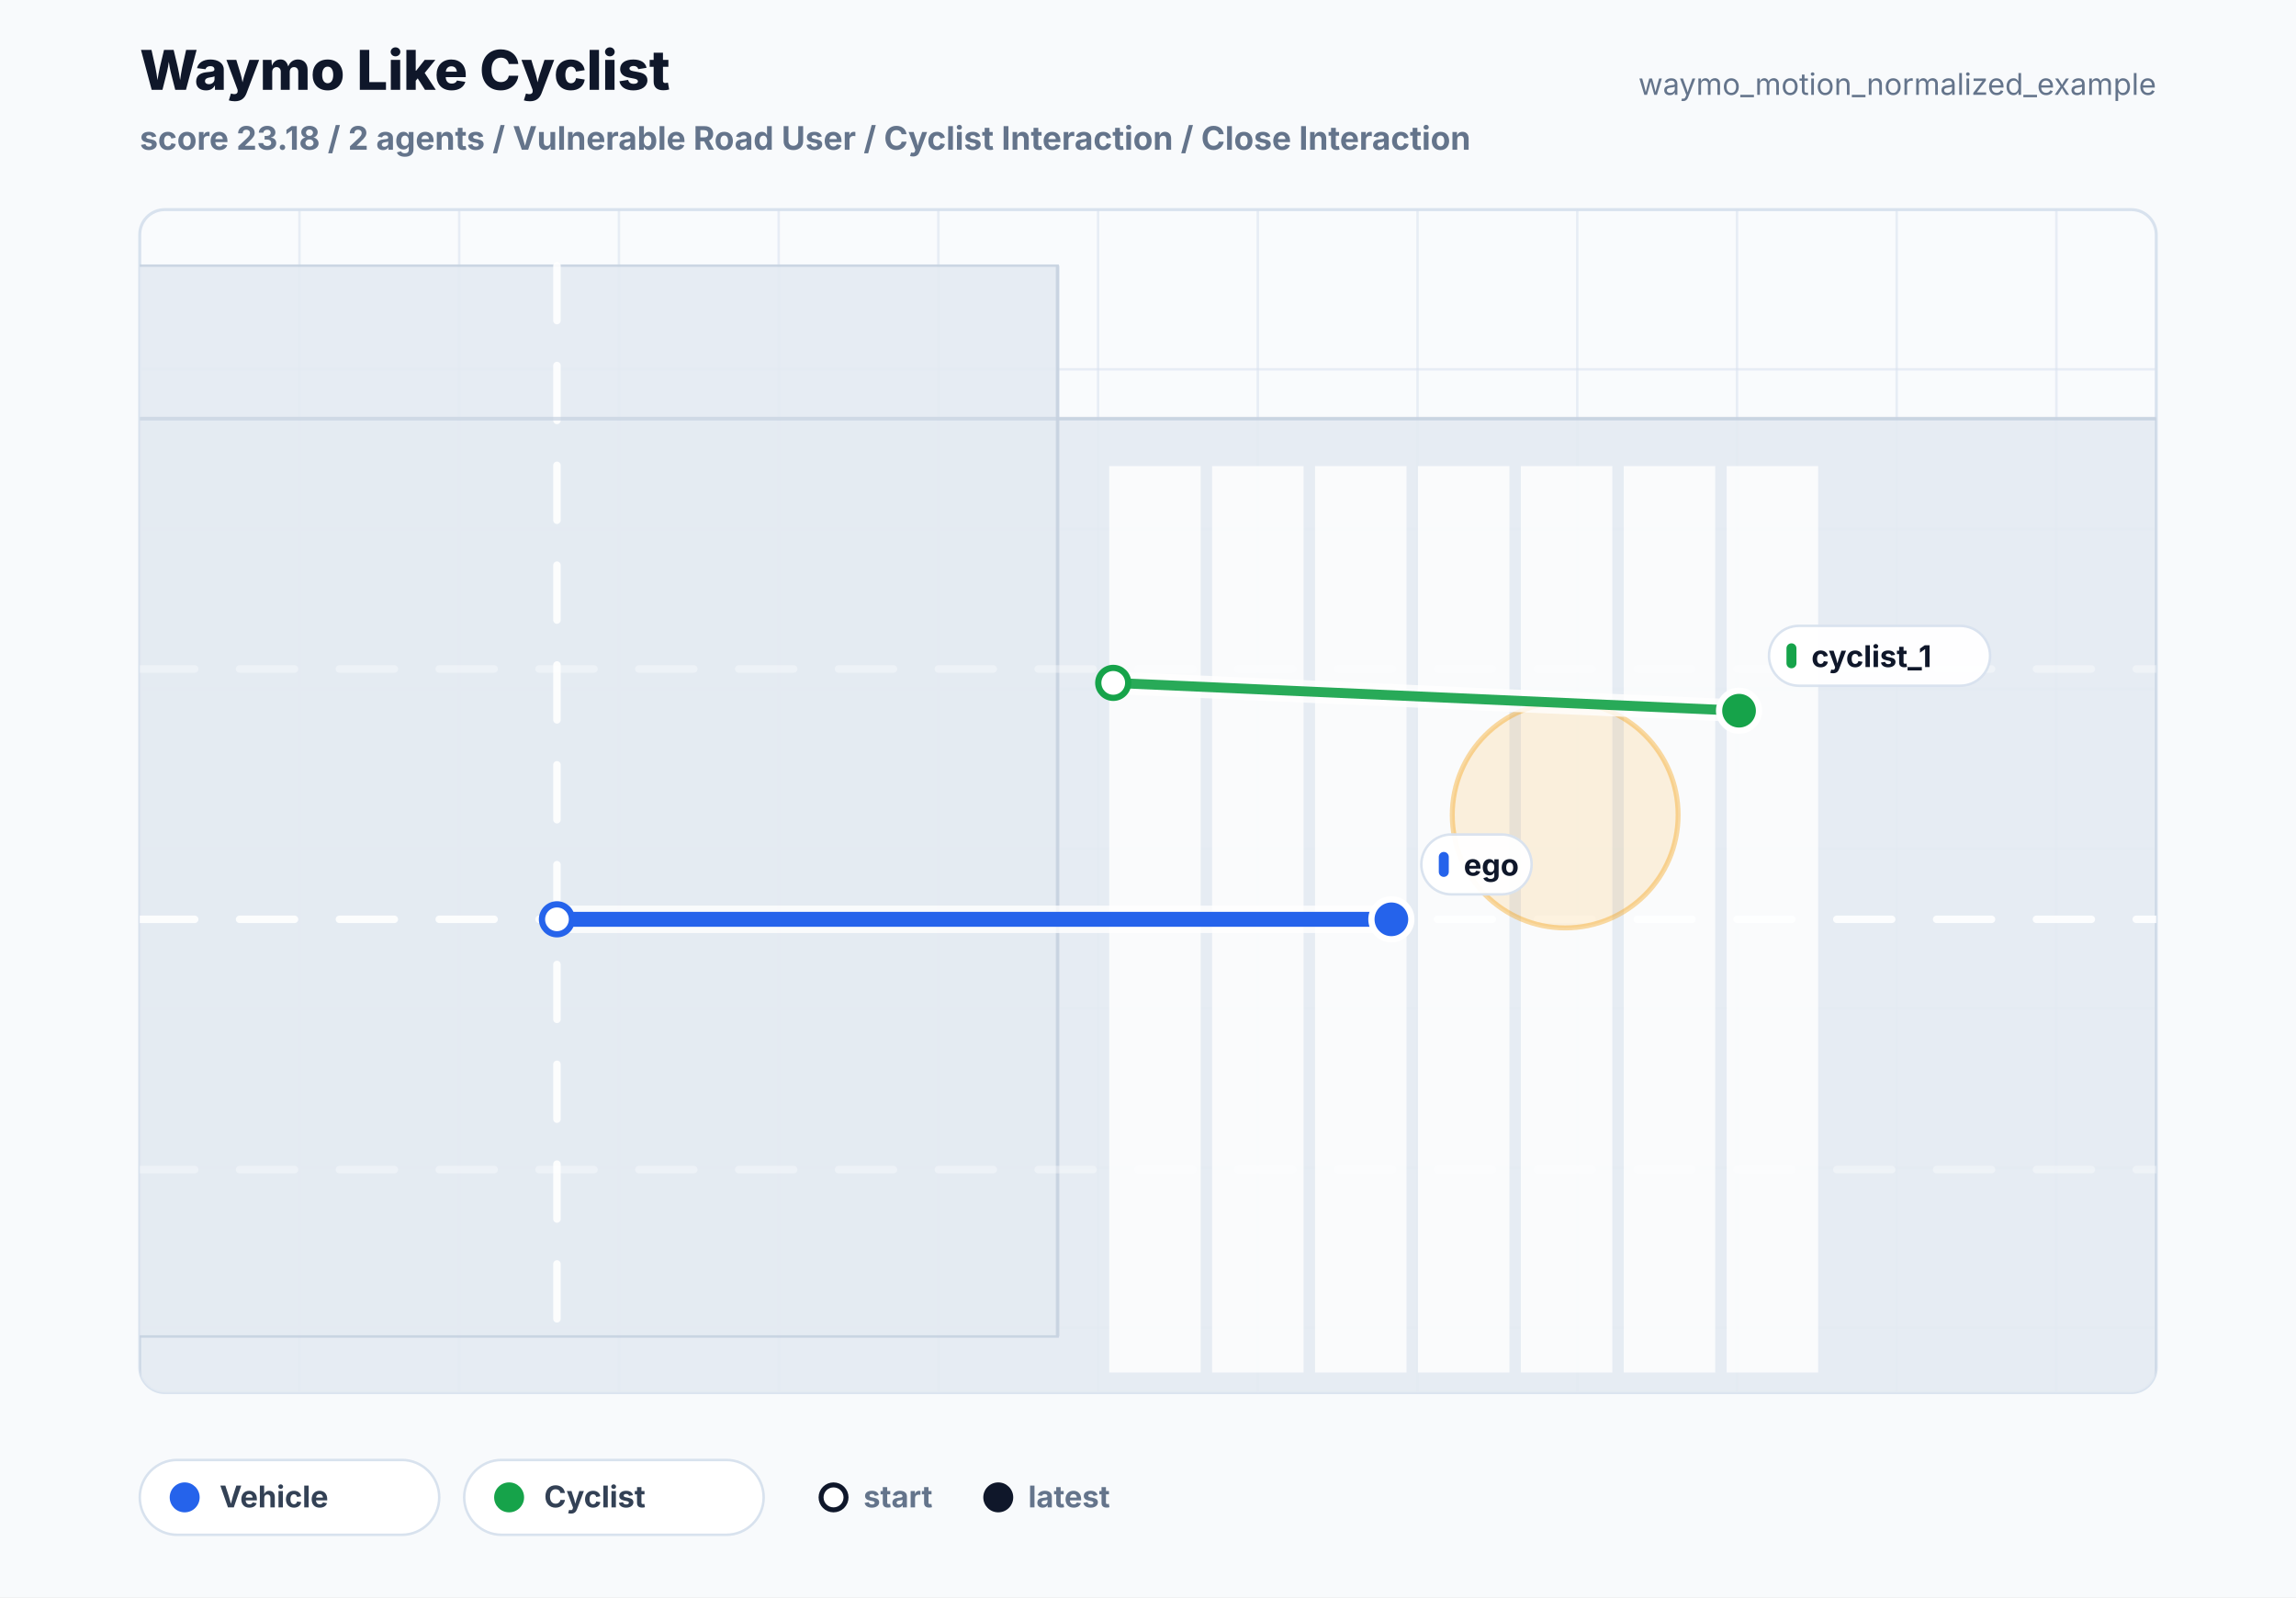
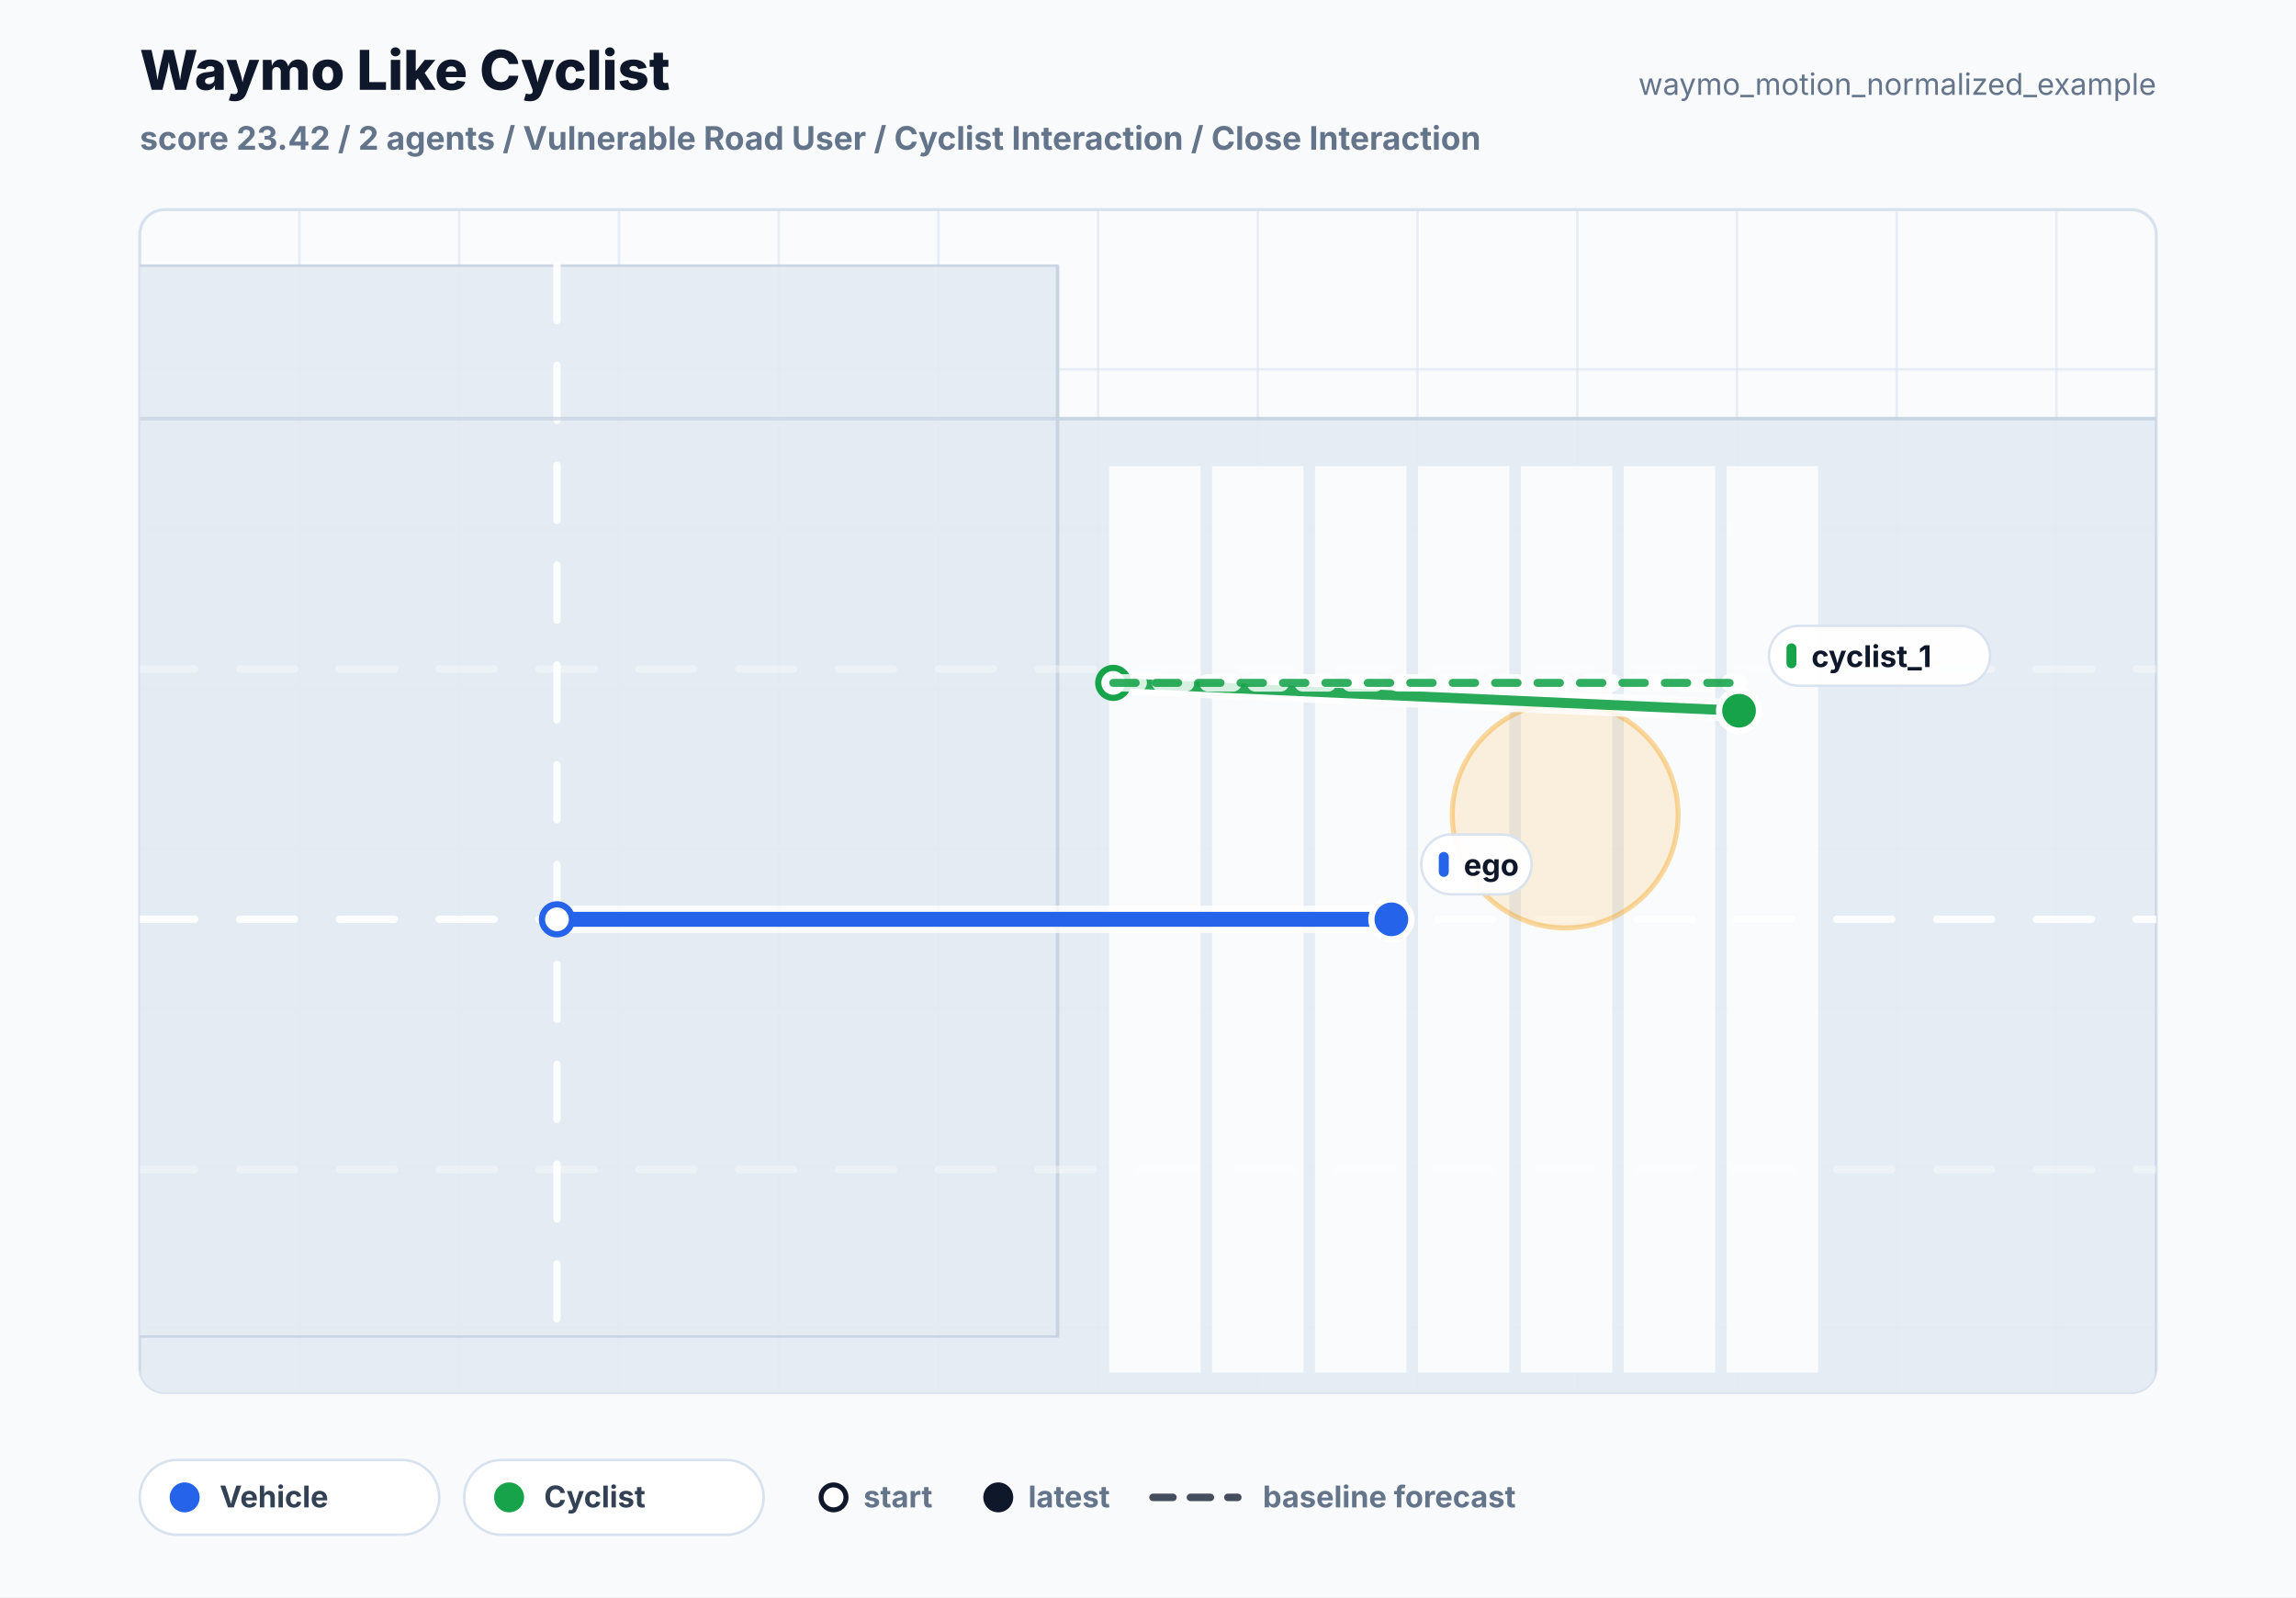
<svg xmlns="http://www.w3.org/2000/svg" width="920" height="640" viewBox="0 0 920 640" role="img">
  <defs>
    <clipPath id="scenario-plot-clip">
      <rect x="56" y="84" width="808" height="474" rx="10" />
    </clipPath>
  </defs>
  <rect x="0" y="0" width="920" height="640" fill="#f8fafc" />
  <text x="56" y="36" fill="#0f172a" font-size="22" font-family="Inter, Arial, sans-serif" font-weight="800">Waymo Like Cyclist</text>
-   <text x="56" y="60" fill="#64748b" font-size="13" font-family="Inter, Arial, sans-serif" font-weight="650">score 23.18 / 2 agents / Vulnerable Road User / Cyclist Interaction / Close Interaction</text>
+   <text x="56" y="60" fill="#64748b" font-size="13" font-family="Inter, Arial, sans-serif" font-weight="650">score 23.42 / 2 agents / Vulnerable Road User / Cyclist Interaction / Close Interaction</text>
  <text x="864" y="38" fill="#64748b" font-size="12" font-family="Inter, Arial, sans-serif" text-anchor="end">waymo_motion_normalized_example</text>
  <rect x="56" y="84" width="808" height="474" rx="10" fill="#f9fbfd" stroke="#d8e2ee" stroke-width="1.2" />
  <g clip-path="url(#scenario-plot-clip)">
    <line x1="120" y1="84" x2="120" y2="558" stroke="#d7e1ee" stroke-width="1" opacity="0.52" />
    <line x1="184" y1="84" x2="184" y2="558" stroke="#d7e1ee" stroke-width="1" opacity="0.52" />
    <line x1="248" y1="84" x2="248" y2="558" stroke="#d7e1ee" stroke-width="1" opacity="0.52" />
    <line x1="312" y1="84" x2="312" y2="558" stroke="#d7e1ee" stroke-width="1" opacity="0.52" />
    <line x1="376" y1="84" x2="376" y2="558" stroke="#d7e1ee" stroke-width="1" opacity="0.52" />
    <line x1="440" y1="84" x2="440" y2="558" stroke="#d7e1ee" stroke-width="1" opacity="0.52" />
    <line x1="504" y1="84" x2="504" y2="558" stroke="#d7e1ee" stroke-width="1" opacity="0.52" />
    <line x1="568" y1="84" x2="568" y2="558" stroke="#d7e1ee" stroke-width="1" opacity="0.52" />
    <line x1="632" y1="84" x2="632" y2="558" stroke="#d7e1ee" stroke-width="1" opacity="0.52" />
    <line x1="696" y1="84" x2="696" y2="558" stroke="#d7e1ee" stroke-width="1" opacity="0.52" />
    <line x1="760" y1="84" x2="760" y2="558" stroke="#d7e1ee" stroke-width="1" opacity="0.52" />
    <line x1="824" y1="84" x2="824" y2="558" stroke="#d7e1ee" stroke-width="1" opacity="0.52" />
    <line x1="56" y1="148" x2="864" y2="148" stroke="#d7e1ee" stroke-width="1" opacity="0.52" />
    <line x1="56" y1="212" x2="864" y2="212" stroke="#d7e1ee" stroke-width="1" opacity="0.52" />
    <line x1="56" y1="276" x2="864" y2="276" stroke="#d7e1ee" stroke-width="1" opacity="0.52" />
    <line x1="56" y1="340" x2="864" y2="340" stroke="#d7e1ee" stroke-width="1" opacity="0.52" />
    <line x1="56" y1="404" x2="864" y2="404" stroke="#d7e1ee" stroke-width="1" opacity="0.52" />
    <line x1="56" y1="468" x2="864" y2="468" stroke="#d7e1ee" stroke-width="1" opacity="0.52" />
    <line x1="56" y1="532" x2="864" y2="532" stroke="#d7e1ee" stroke-width="1" opacity="0.52" />
    <rect x="56.00" y="167.76" width="808.00" height="401.21" fill="#e4eaf2" stroke="#c7d3e1" stroke-width="1" opacity="0.92" />
    <rect x="22.57" y="106.46" width="401.21" height="429.08" fill="#e4eaf2" stroke="#c7d3e1" stroke-width="1" opacity="0.92" />
    <line x1="56.00" y1="368.37" x2="864.00" y2="368.37" stroke="#ffffff" stroke-width="3" stroke-linecap="round" stroke-dasharray="22 18" opacity="0.88" />
    <line x1="223.17" y1="106.46" x2="223.17" y2="535.54" stroke="#ffffff" stroke-width="3" stroke-linecap="round" stroke-dasharray="22 18" opacity="0.88" />
    <line x1="56.00" y1="167.76" x2="864.00" y2="167.76" stroke="#c7d3e1" stroke-width="1.5" opacity="0.72" />
    <line x1="56.00" y1="568.97" x2="864.00" y2="568.97" stroke="#c7d3e1" stroke-width="1.5" opacity="0.72" />
    <line x1="22.57" y1="106.46" x2="22.57" y2="535.54" stroke="#c7d3e1" stroke-width="1.5" opacity="0.72" />
    <line x1="423.78" y1="106.46" x2="423.78" y2="535.54" stroke="#c7d3e1" stroke-width="1.5" opacity="0.72" />
    <line x1="56.00" y1="268.06" x2="864.00" y2="268.06" stroke="#ffffff" stroke-width="3" stroke-linecap="round" stroke-dasharray="22 18" opacity="0.35" />
    <line x1="56.00" y1="468.67" x2="864.00" y2="468.67" stroke="#ffffff" stroke-width="3" stroke-linecap="round" stroke-dasharray="22 18" opacity="0.35" />
    <rect x="444.95" y="187.26" width="35.66" height="362.21" fill="#ffffff" stroke="#ffffff" stroke-width="1" opacity="0.78" />
    <rect x="486.19" y="187.26" width="35.66" height="362.21" fill="#ffffff" stroke="#ffffff" stroke-width="1" opacity="0.78" />
    <rect x="527.43" y="187.26" width="35.66" height="362.21" fill="#ffffff" stroke="#ffffff" stroke-width="1" opacity="0.78" />
    <rect x="568.66" y="187.26" width="35.66" height="362.21" fill="#ffffff" stroke="#ffffff" stroke-width="1" opacity="0.78" />
    <rect x="609.90" y="187.26" width="35.66" height="362.21" fill="#ffffff" stroke="#ffffff" stroke-width="1" opacity="0.78" />
    <rect x="651.13" y="187.26" width="35.66" height="362.21" fill="#ffffff" stroke="#ffffff" stroke-width="1" opacity="0.78" />
    <rect x="692.37" y="187.26" width="35.66" height="362.21" fill="#ffffff" stroke="#ffffff" stroke-width="1" opacity="0.78" />
    <circle cx="627.17" cy="326.57" r="45.25" fill="#f59e0b" opacity="0.13" />
    <circle cx="627.17" cy="326.57" r="45.25" fill="none" stroke="#f59e0b" stroke-width="2" opacity="0.38" />
    <g class="track track-cyclist">
      <polyline points="446.07,273.63 696.83,284.78" fill="none" stroke="#ffffff" stroke-width="9" stroke-linecap="round" stroke-linejoin="round" opacity="0.78" />
      <polyline points="446.07,273.63 696.83,284.78" fill="none" stroke="#16a34a" stroke-width="4" stroke-linecap="round" stroke-linejoin="round" opacity="0.92" />
      <circle cx="446.07" cy="273.63" r="6" fill="#ffffff" stroke="#16a34a" stroke-width="2.5" />
      <circle cx="696.83" cy="284.78" r="8" fill="#16a34a" stroke="#ffffff" stroke-width="2.5" />
      <rect x="708.83" y="250.78" width="88.60" height="24.00" rx="12" fill="#ffffff" stroke="#d8e2ee" opacity="0.96" />
      <rect x="715.83" y="257.78" width="4" height="10" rx="2" fill="#16a34a" />
      <text x="725.83" y="267.28" fill="#0f172a" font-size="12" font-family="Inter, Arial, sans-serif" font-weight="750">cyclist_1</text>
    </g>
    <g class="track track-vehicle">
      <polyline points="223.17,368.37 557.52,368.37" fill="none" stroke="#ffffff" stroke-width="11" stroke-linecap="round" stroke-linejoin="round" opacity="0.78" />
      <polyline points="223.17,368.37 557.52,368.37" fill="none" stroke="#2563eb" stroke-width="6" stroke-linecap="round" stroke-linejoin="round" opacity="1.0" />
      <circle cx="223.17" cy="368.37" r="6" fill="#ffffff" stroke="#2563eb" stroke-width="2.5" />
      <circle cx="557.52" cy="368.37" r="8" fill="#2563eb" stroke="#ffffff" stroke-width="2.5" />
      <rect x="569.52" y="334.37" width="44.20" height="24.00" rx="12" fill="#ffffff" stroke="#d8e2ee" opacity="0.96" />
      <rect x="576.52" y="341.37" width="4" height="10" rx="2" fill="#2563eb" />
      <text x="586.52" y="350.87" fill="#0f172a" font-size="12" font-family="Inter, Arial, sans-serif" font-weight="750">ego</text>
    </g>
+     <g class="baseline-prediction prediction-cyclist">
+       <polyline points="446.07,273.63 696.83,273.63" fill="none" stroke="#ffffff" stroke-width="7" stroke-linecap="round" stroke-linejoin="round" stroke-dasharray="10 9" opacity="0.82" />
+       <polyline points="446.07,273.63 696.83,273.63" fill="none" stroke="#16a34a" stroke-width="3.2" stroke-linecap="round" stroke-linejoin="round" stroke-dasharray="9 8" opacity="0.88" />
+     </g>
  </g>
  <rect x="56" y="585" width="120" height="30" rx="15" fill="#ffffff" stroke="#d8e2ee" />
  <circle cx="74" cy="600" r="6" fill="#2563eb" />
  <text x="88" y="604" fill="#334155" font-size="12" font-family="Inter, Arial, sans-serif" font-weight="700">Vehicle</text>
  <rect x="186" y="585" width="120" height="30" rx="15" fill="#ffffff" stroke="#d8e2ee" />
  <circle cx="204" cy="600" r="6" fill="#16a34a" />
  <text x="218" y="604" fill="#334155" font-size="12" font-family="Inter, Arial, sans-serif" font-weight="700">Cyclist</text>
  <circle cx="334" cy="600" r="5" fill="#ffffff" stroke="#0f172a" stroke-width="2" />
  <circle cx="400" cy="600" r="6" fill="#0f172a" />
  <text x="346" y="604" fill="#64748b" font-size="12" font-family="Inter, Arial, sans-serif" font-weight="700">start</text>
  <text x="412" y="604" fill="#64748b" font-size="12" font-family="Inter, Arial, sans-serif" font-weight="700">latest</text>
+   <line x1="462" y1="600" x2="496" y2="600" stroke="#0f172a" stroke-width="3" stroke-linecap="round" stroke-dasharray="8 7" opacity="0.76" />
+   <text x="506" y="604" fill="#64748b" font-size="12" font-family="Inter, Arial, sans-serif" font-weight="700">baseline forecast</text>
</svg>
